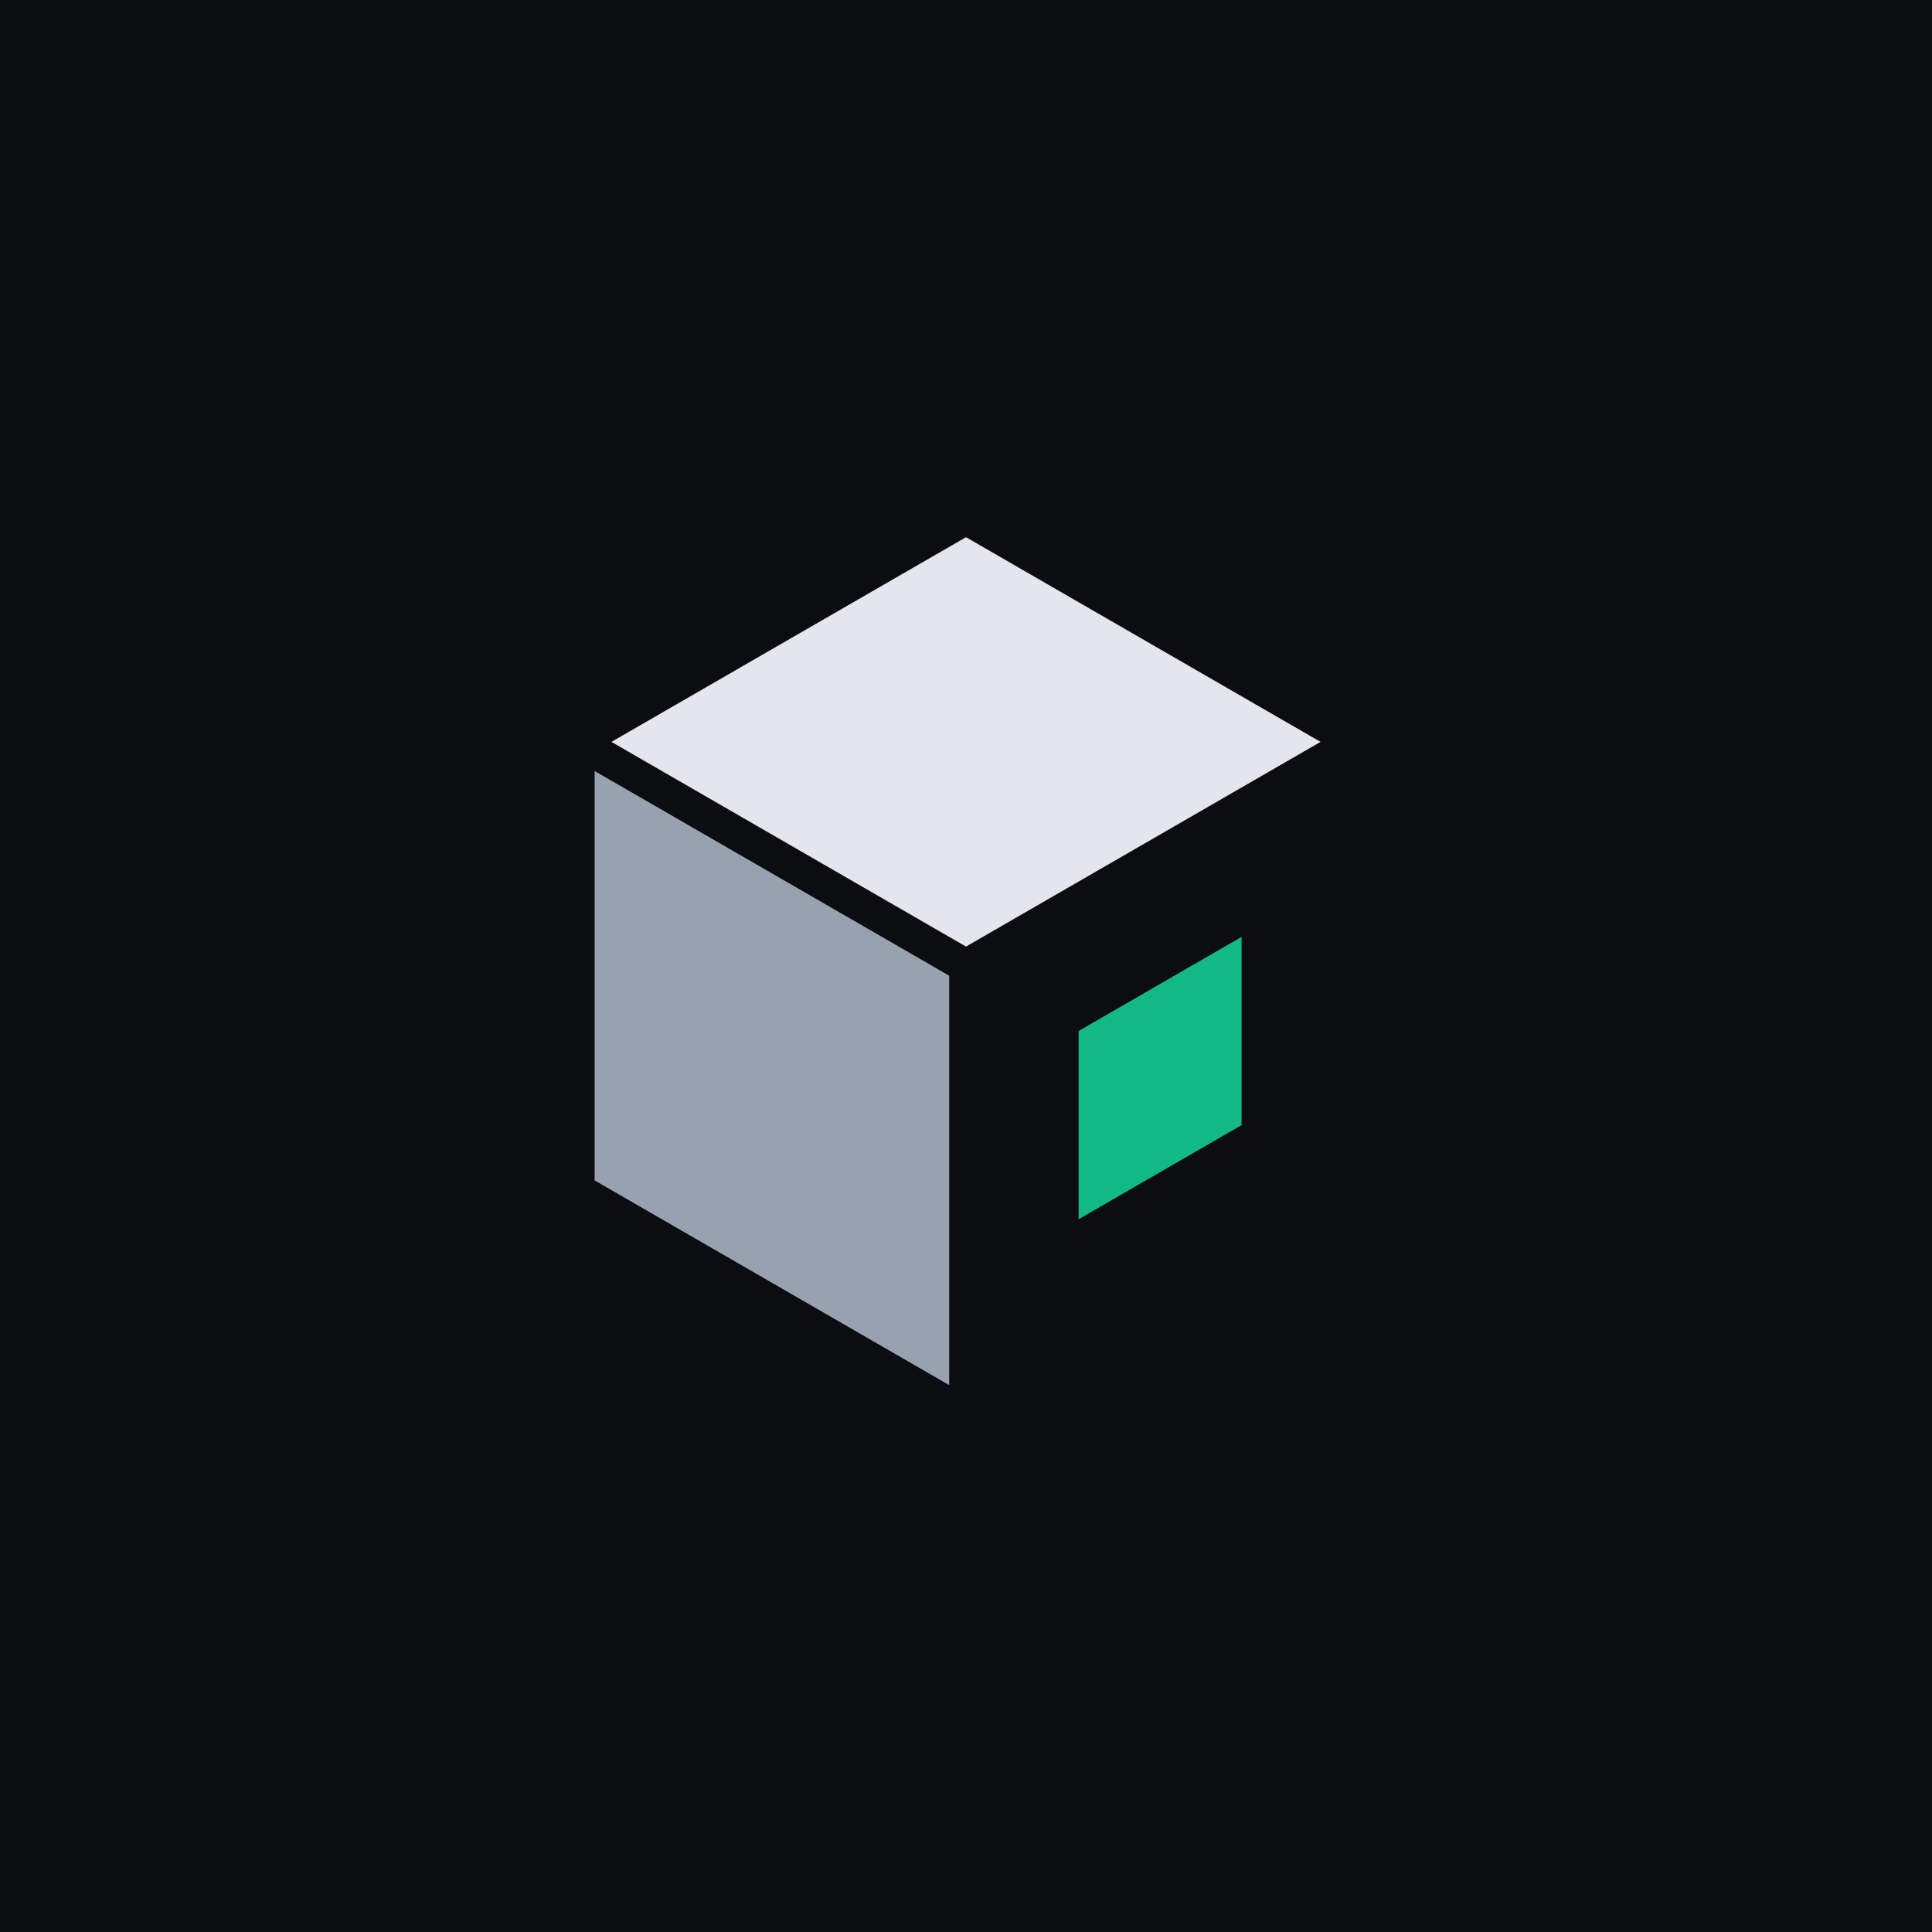
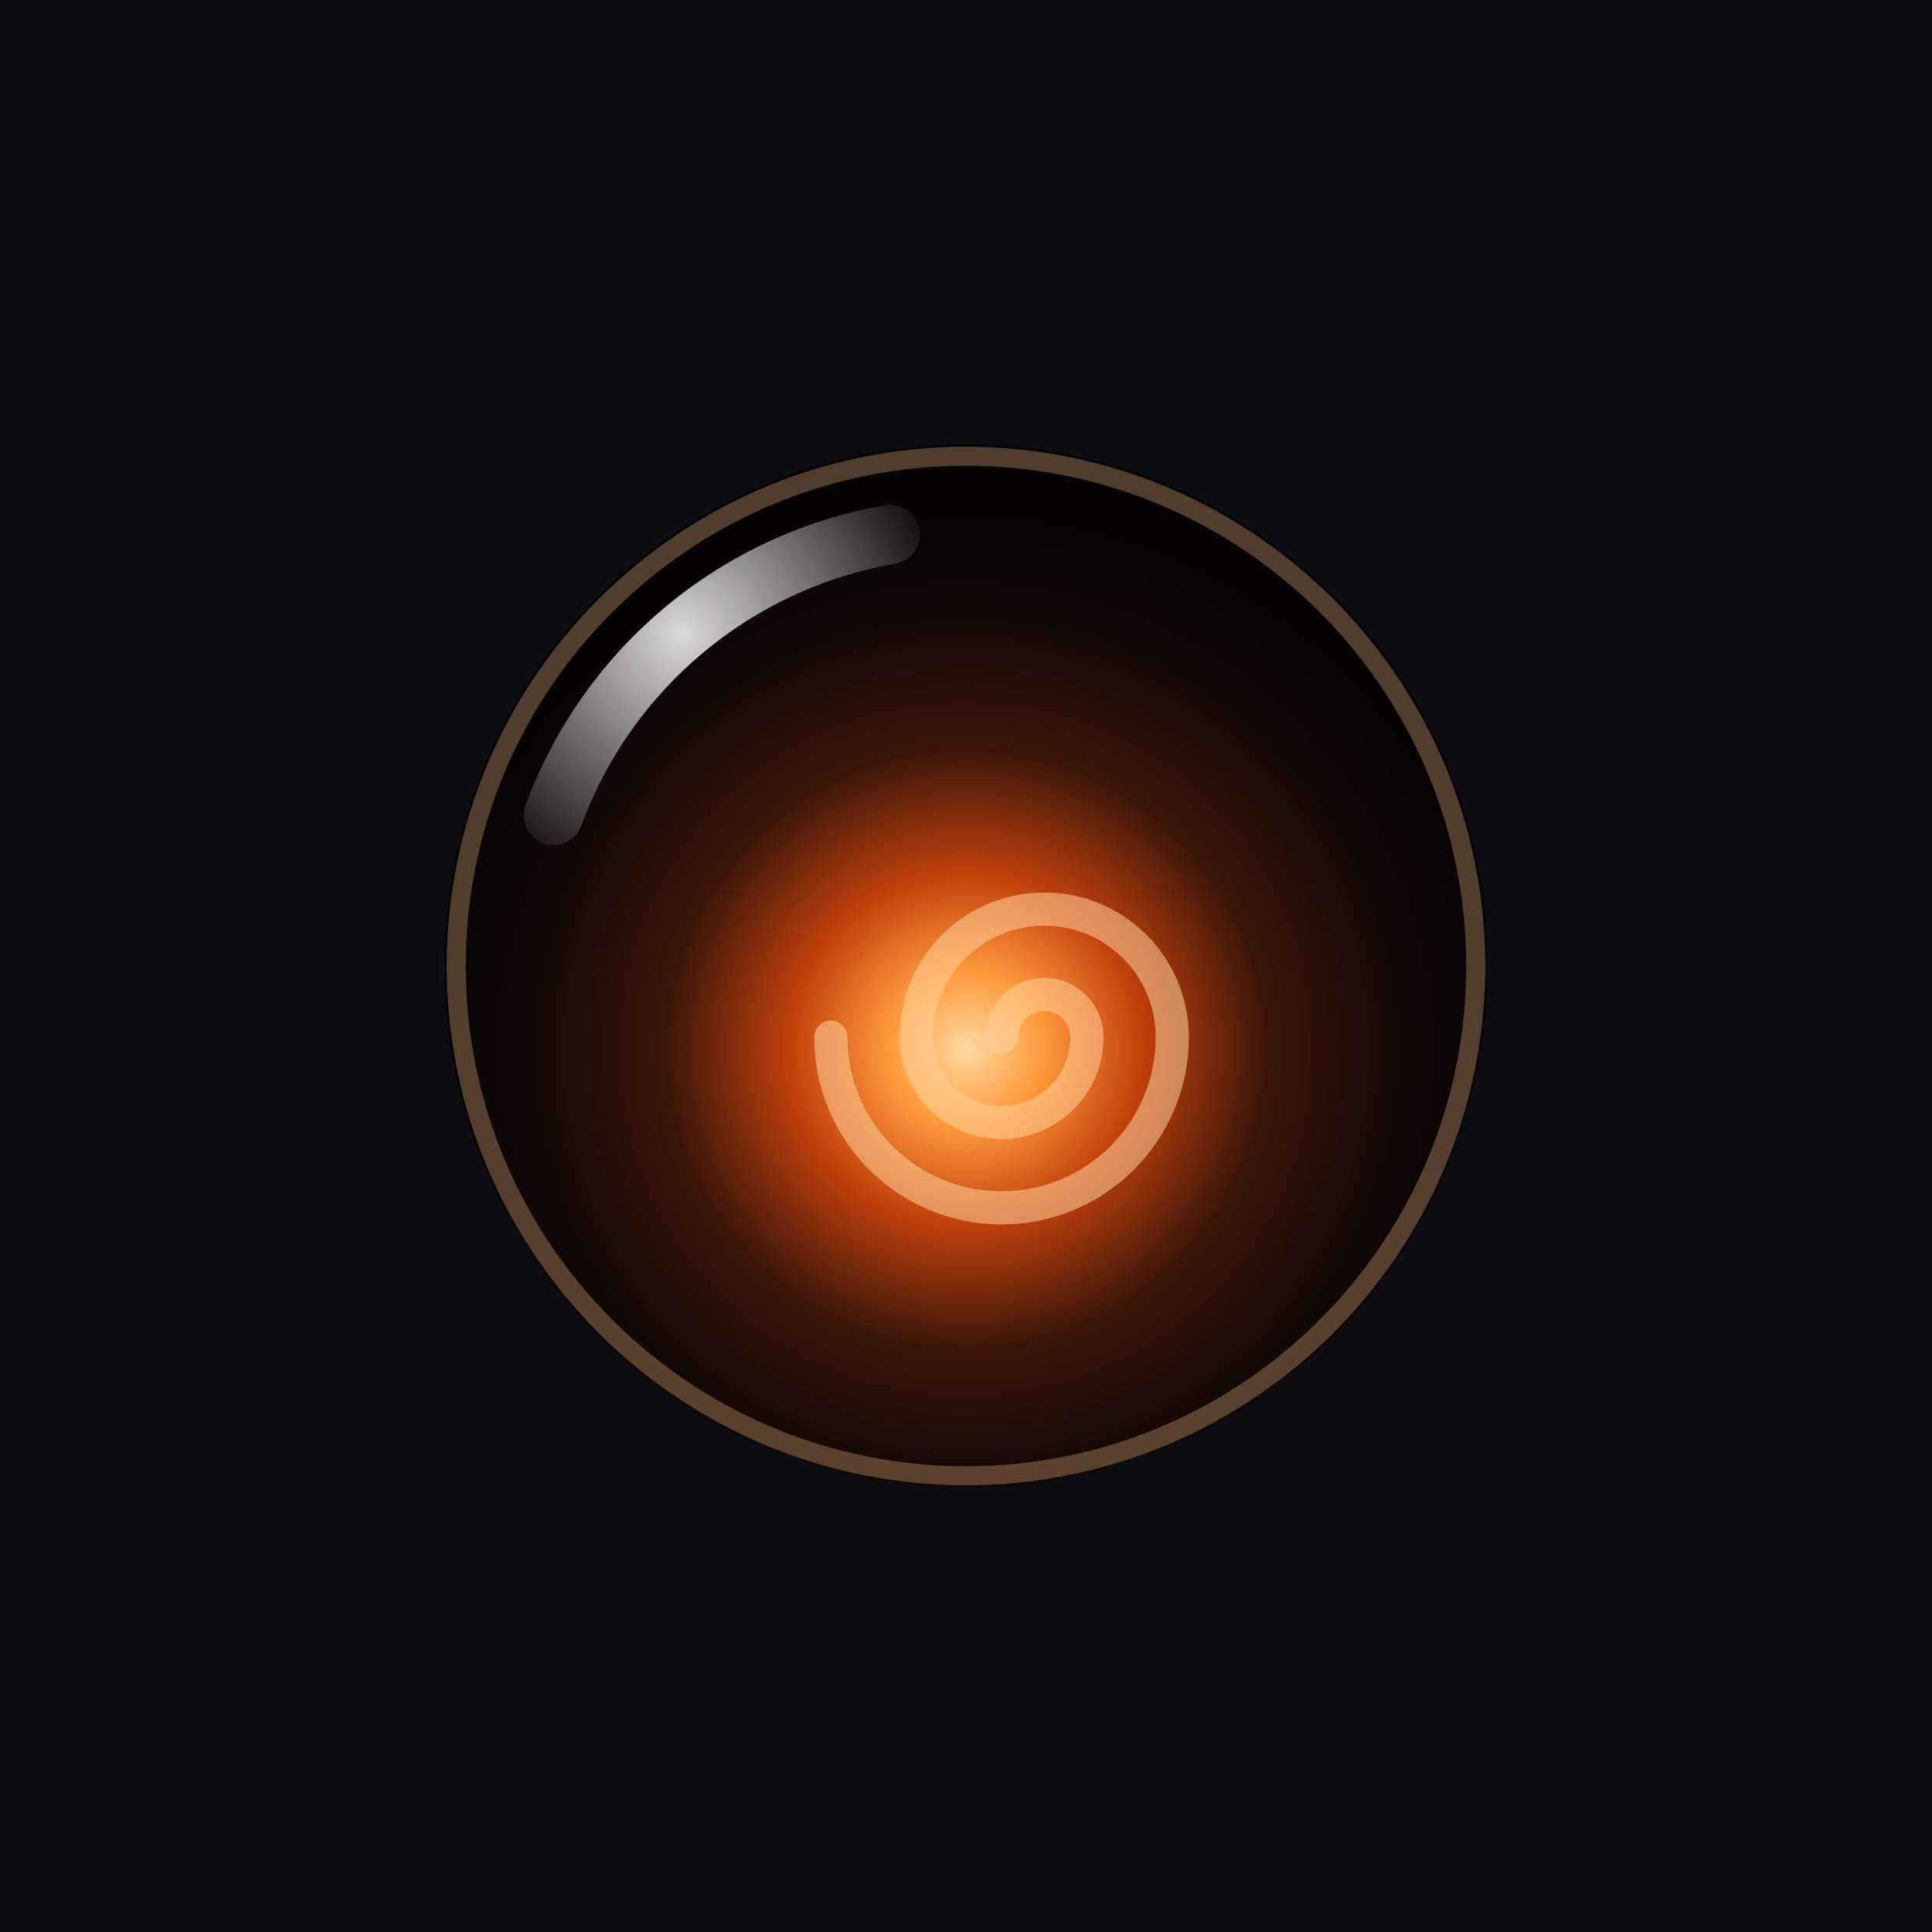
<svg xmlns="http://www.w3.org/2000/svg" viewBox="0.00 0.00 100.00 100.00" width="100" height="100" role="img" aria-label="Palantir">
  <rect width="100" height="100" fill="#0B0D10" />
-   <polygon points="50.000,27.805 31.648,38.400 50.000,48.995 68.352,38.400" fill="#E3E7ED" />
-   <polygon points="30.778,39.907 30.778,61.098 49.130,71.693 49.130,50.502" fill="#98A1B0" />
-   <polygon points="55.829,53.364 64.262,48.492 64.262,58.236 55.829,63.108" fill="#12B886" />
+   <g transform="translate(50 50) scale(0.6136)">
+     <defs>
+       <radialGradient id="pS" cx="0" cy="7" r="46" gradientUnits="userSpaceOnUse">
+         <stop offset="0" stop-color="#FFD9A0" />
+         <stop offset=".14" stop-color="#FF9A3C" />
+         <stop offset=".32" stop-color="#C2410C" />
+         <stop offset=".55" stop-color="#3B160A" />
+         <stop offset=".8" stop-color="#120806" />
+         <stop offset="1" stop-color="#060304" />
+       </radialGradient>
+       <radialGradient id="pH" cx="-24" cy="-28" r="22" gradientUnits="userSpaceOnUse">
+         <stop offset="0" stop-color="#FFFFFF" stop-opacity=".85" />
+         <stop offset="1" stop-color="#FFFFFF" stop-opacity=".05" />
+       </radialGradient>
+     </defs>
+     <circle r="44" fill="url(#pS)" />
+     <path d="M3 6A3.6 3.6 0 0 1 10.2 6A7.2 7.2 0 0 1 -4.2 6A10.8 10.8 0 0 1 17.4 6A14.4 14.4 0 0 1 -11.4 6" fill="none" stroke="#FFD29A" stroke-opacity=".55" stroke-width="2.8" stroke-linecap="round" />
+     <circle r="43" fill="none" stroke="#FFC48C" stroke-opacity=".3" stroke-width="1.6" />
+     <path d="M-34.8 -12.7A37 37 0 0 1 -6.4 -36.4" fill="none" stroke="url(#pH)" stroke-width="5" stroke-linecap="round" />
+   </g>
</svg>
